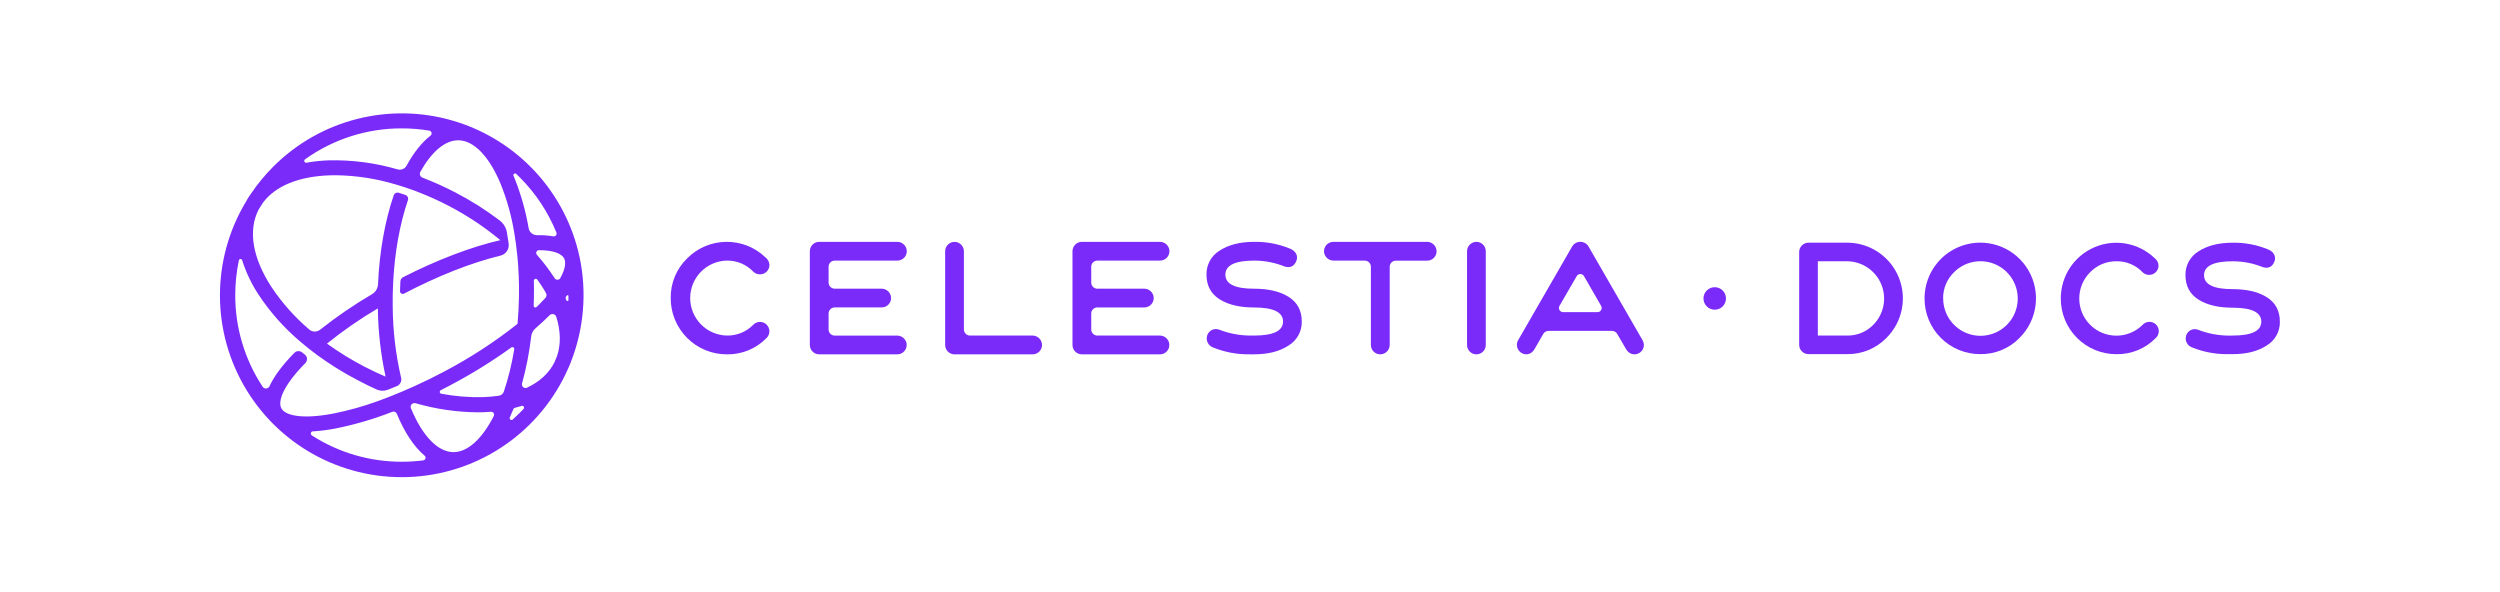
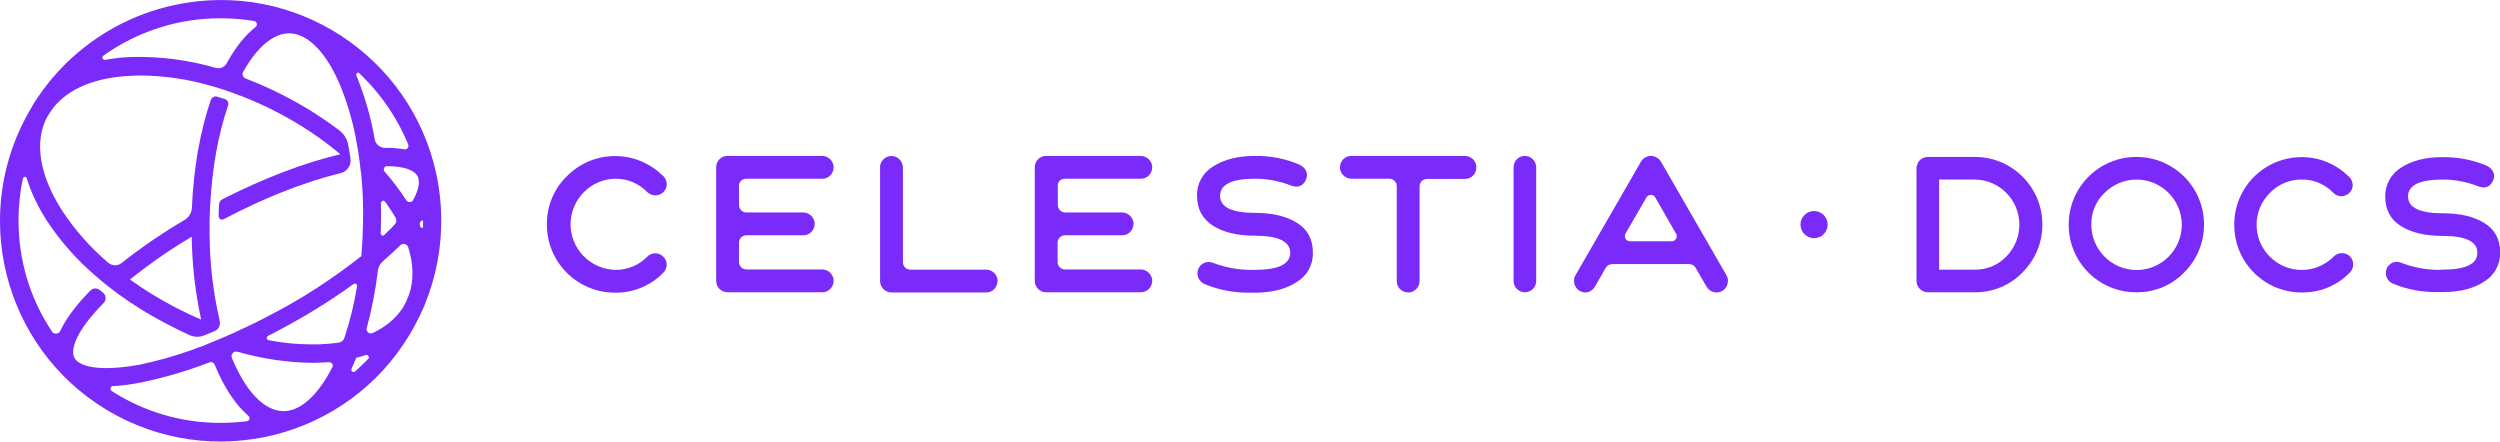
- <svg xmlns="http://www.w3.org/2000/svg" id="Layer_1" data-name="Layer 1" viewBox="0 0 1475.13 349">
-   <defs>
-     <style>.cls-1{fill:#7b2bf9;}</style>
-   </defs>
-   <path class="cls-1" d="M969.28,200.88l-32-55.5a5.61,5.61,0,0,0-9.59,0l-32,55.5a4.91,4.91,0,0,0-.63,2.19,5.62,5.62,0,0,0,5.37,6c2.19,0,3.9-1.05,5.22-3.41l4.94-8.6a3.65,3.65,0,0,1,3.15-1.82h37.38a3.62,3.62,0,0,1,3.14,1.82l5,8.6c1.25,2.23,2.93,3.34,5,3.41a5.57,5.57,0,0,0,5.73-5.53A6.24,6.24,0,0,0,969.28,200.88ZM942.6,184.19H922.31a2.48,2.48,0,0,1-2.14-3.71l10.18-17.56a2.47,2.47,0,0,1,4.28,0l10.11,17.56A2.47,2.47,0,0,1,942.6,184.19ZM342,151.8A107.25,107.25,0,0,0,161.29,98.28a109.17,109.17,0,0,0-13.13,15.89,39.08,39.08,0,0,0-3,4.78A107.26,107.26,0,1,0,335.3,217.3a38.1,38.1,0,0,0,1.69-4.08,108.09,108.09,0,0,0,5.08-61.14Zm-37.2-49c.62.59,1.23,1.18,1.84,1.79a98.42,98.42,0,0,1,21.66,32.61,1.66,1.66,0,0,1-1.84,2.26,49.08,49.08,0,0,0-9.52-.68,5,5,0,0,1-5-4.07,144.9,144.9,0,0,0-8.23-29.27c-.2-.49-.41-1-.61-1.46A1,1,0,0,1,304.81,102.77ZM315,165.68a1.14,1.14,0,0,1,2.07-.69c.81,1.12,1.58,2.26,2.32,3.39,1,1.52,1.91,3,2.76,4.52a2.48,2.48,0,0,1-.32,2.89c-1.15,1.27-2.4,2.57-3.75,3.92l-1.51,1.48a1,1,0,0,1-1.67-.74c.07-1.61.11-3.23.14-4.86C315.11,172.26,315.1,169,315,165.68ZM180,94a97.6,97.6,0,0,1,57.09-18.25,98.8,98.8,0,0,1,16.19,1.33,1.65,1.65,0,0,1,.76,2.93c-5.14,4-9.91,10-14.13,17.71a4.6,4.6,0,0,1-5.29,2.23,133.72,133.72,0,0,0-40.48-5.35A91.88,91.88,0,0,0,180.85,96,1.11,1.11,0,0,1,180,94ZM166,240.9c-2.07-3.9.61-12.94,14.18-26.67h0a3.39,3.39,0,0,0-.3-5l-1.62-1.29a3.39,3.39,0,0,0-4.54.23l-.53.53c-6.78,7-11.53,13.42-14.19,19.22a2.32,2.32,0,0,1-4,.31,97.65,97.65,0,0,1-16.19-54.1,99.17,99.17,0,0,1,2.14-20.52,1,1,0,0,1,1.93-.09,81.77,81.77,0,0,0,9.95,20.75,130.33,130.33,0,0,0,24,27h0c3.29,2.86,6.77,5.62,10.4,8.28A183.53,183.53,0,0,0,211,224.29c3.77,2,7.45,3.83,11.21,5.53a8.52,8.52,0,0,0,6.61.17c1.77-.69,3.56-1.42,5.35-2.16a4.28,4.28,0,0,0,2.5-5c-.07-.26-.12-.47-.15-.59a191.34,191.34,0,0,1-4.8-41.18h0c0-.18,0-.35,0-.53,0-.8,0-1.61,0-2.41,0-.26,0-.69,0-1v-.3h0c0-.92,0-1.84,0-2.76q.08-3.8.27-7.51h0c.91-17.73,3.92-34.39,8.7-48.41a2.47,2.47,0,0,0-1.55-3.14c-1.26-.44-2.52-.85-3.79-1.24a2.46,2.46,0,0,0-3.07,1.55c-5.18,15.22-8.38,33.28-9.23,52.39a7.21,7.21,0,0,1-3.52,5.87,269.64,269.64,0,0,0-30.69,21,5,5,0,0,1-6.35-.13,121.17,121.17,0,0,1-22.3-25.07c-11.25-17.28-13.93-33.56-7.53-45.83l.05-.08c.82-1.36,1.66-2.69,2.55-4,7.35-9.73,21-15.37,39.19-16,1.14,0,2.3-.06,3.47-.06a128.44,128.44,0,0,1,35.23,5.34h0l.8.24.61.17h0c2.81.84,5.63,1.76,8.45,2.78h0l.2.07,2.2.81.69.27.66.25h0a179.39,179.39,0,0,1,17.72,8,169.54,169.54,0,0,1,30.73,20.37C278,145.67,258,153.29,237.85,163.55a3,3,0,0,0-1.6,2.45c-.07,1.25-.16,3.76-.23,5.75a1.64,1.64,0,0,0,2.39,1.5h0c19.93-10.46,39.83-18.29,56.91-22.42a6.39,6.39,0,0,0,4.82-7.1q-.48-3.41-1.06-6.71a11.22,11.22,0,0,0-4.24-6.93,181.47,181.47,0,0,0-26.26-16.59,183.91,183.91,0,0,0-19.29-8.67,2.43,2.43,0,0,1-1.25-3.46c6.66-11.92,14.59-18.6,22.31-18.6h.24c9.11.16,18.19,9.65,24.92,26A136.28,136.28,0,0,1,303.38,137l0,0q1.15,6.65,1.85,13.72l-.12.07.16.16a213.47,213.47,0,0,1,.94,24.49c-.1,5.3-.38,10.53-.84,15.64a276.76,276.76,0,0,1-43.82,28.43c-5.44,2.89-10.88,5.57-16.27,8l-.25.12-1.24.56h0c-4.46,2-8.89,3.89-13.24,5.6h0l-.74.28-.92.36-2.18.83-.6.22c-.88.33-1.75.65-2.63,1l-.32.12h0a182.93,182.93,0,0,1-26.3,7.39C177.28,247.74,168.07,244.86,166,240.9Zm26.95-38.17a256.37,256.37,0,0,1,30-20.77,201.13,201.13,0,0,0,4.57,40.28q-6.19-2.64-12.34-5.82A175.64,175.64,0,0,1,192.92,202.73Zm56.87,68.91a100.63,100.63,0,0,1-12.68.81A97.67,97.67,0,0,1,184,256.92a1.32,1.32,0,0,1,.66-2.43l.74,0a104.94,104.94,0,0,0,13.1-1.76,200.47,200.47,0,0,0,33-9.74,2.07,2.07,0,0,1,2.65,1.16v0c4.55,11.07,10.15,19.44,16.43,24.76A1.57,1.57,0,0,1,249.79,271.64Zm41.58-26.26c-7,13.8-15.67,21.56-24.05,21.4-9.11-.16-18.19-9.65-24.92-26v0a2.08,2.08,0,0,1,1.1-2.68l.21-.09a2,2,0,0,1,1.4-.1,136.62,136.62,0,0,0,36.6,5.38c1.26,0,2.51,0,3.76-.07q2.18-.08,4.29-.24A1.68,1.68,0,0,1,291.37,245.38Zm3-11.88a86,86,0,0,1-9.25.81,114.57,114.57,0,0,1-24.77-2,1.11,1.11,0,0,1-.3-2.08c1.87-.94,3.73-1.91,5.6-2.9a303.8,303.8,0,0,0,36-22.3,1.1,1.1,0,0,1,1.74,1.08,159.38,159.38,0,0,1-6.11,24.92A3.66,3.66,0,0,1,294.4,233.5Zm14.51,7.8c-.74.79-1.49,1.57-2.26,2.34q-2,2-4.12,3.89a1.1,1.1,0,0,1-1.72-1.28c.14-.3.29-.61.43-.92q.88-2,1.71-4a1.12,1.12,0,0,1,.74-.65q2.1-.52,4.08-1.17A1.09,1.09,0,0,1,308.91,241.3Zm19.77-31.2c-.48,1.2-1,2.4-1.49,3.58l-.24.49c-3.24,6.24-8.68,11.16-16,14.58a2.11,2.11,0,0,1-2.93-2.46,187.54,187.54,0,0,0,5.43-27.84,7.36,7.36,0,0,1,2.52-4.72c3-2.59,5.78-5.18,8.35-7.74l0,0a2.36,2.36,0,0,1,3.93,1C330.86,195.39,331,203.25,328.68,210.1Zm2-46.08a2,2,0,0,1-3.43.11c-.13-.19-.25-.39-.38-.59a116.84,116.84,0,0,0-10.08-13.22,1.63,1.63,0,0,1,1.23-2.71h0c8.81,0,13.43,2.17,14.84,4.83C334,154.66,333.68,158.55,330.65,164Zm4.76,13a.62.62,0,0,1-1.19.23l-.34-.79A1.46,1.46,0,0,1,334,175c.07-.08.2-.26.36-.47.43-.56,1.05-.48,1.05.15C335.45,175.48,335.43,176.18,335.41,177Zm312.07-23.25h37a5.55,5.55,0,0,0,5.49-6.21,5.63,5.63,0,0,0-5.64-4.86H638.35a5.55,5.55,0,0,0-5.53,5.54v55.31a5.55,5.55,0,0,0,5.53,5.53h46.1a5.54,5.54,0,0,0,5.49-6.2A5.63,5.63,0,0,0,684.3,198H647.48a3.59,3.59,0,0,1-3.59-3.59V185a3.58,3.58,0,0,1,3.59-3.59h27.75a5.55,5.55,0,0,0,5.49-6.21,5.63,5.63,0,0,0-5.64-4.86h-27.6a3.59,3.59,0,0,1-3.59-3.59v-9.41A3.59,3.59,0,0,1,647.48,153.77Zm113,21.48c-5.07-3.23-11.89-4.89-20.47-4.89-11.34,0-17-2.76-17-8.3s5.71-8.29,17-8.29a47.74,47.74,0,0,1,18,3.5c3.32,1,5.63-.18,6.92-3.41,1.1-2.86-.37-5.62-3.41-7A53.32,53.32,0,0,0,740,142.7c-8.39,0-15.12,1.76-20.37,5.17a16.19,16.19,0,0,0-7.74,14.19c0,6.37,2.58,11.25,7.65,14.48s11.89,4.89,20.46,4.89c11.34,0,17.06,2.76,17.06,8.29S751.35,198,740,198h-2.76a51.41,51.41,0,0,1-17.89-3.5,5.38,5.38,0,0,0-7,3.32,5.65,5.65,0,0,0,3.41,7.19,54.8,54.8,0,0,0,21.48,4.05H740c8.39,0,15.12-1.75,20.29-5.16a16.09,16.09,0,0,0,7.83-14.2C768.13,183.36,765.55,178.47,760.48,175.25ZM871.16,142.7a5.55,5.55,0,0,0-5.53,5.54v55.31a5.53,5.53,0,0,0,11.06,0V148.24A5.55,5.55,0,0,0,871.16,142.7Zm-29.23,0H786.76a5.55,5.55,0,0,0-5.49,6.21,5.64,5.64,0,0,0,5.64,4.86h18.37a3.61,3.61,0,0,1,3.61,3.6v46.18a5.54,5.54,0,0,0,6.2,5.49A5.62,5.62,0,0,0,820,203.4v-46a3.6,3.6,0,0,1,3.6-3.6h18.53a5.55,5.55,0,0,0,5.49-6.21A5.64,5.64,0,0,0,841.93,142.7ZM609.17,198H572.36a3.61,3.61,0,0,1-3.61-3.61v-46a5.63,5.63,0,0,0-4.86-5.64,5.54,5.54,0,0,0-6.2,5.5v55.31a5.55,5.55,0,0,0,5.53,5.53h46.1a5.54,5.54,0,0,0,5.49-6.2A5.63,5.63,0,0,0,609.17,198ZM428.91,153.77a21,21,0,0,1,15.58,6.54,5.49,5.49,0,0,0,4,1.57,5.55,5.55,0,0,0,5.53-5.53,5.9,5.9,0,0,0-2.3-4.43,32.94,32.94,0,0,0-46.28.56,31.91,31.91,0,0,0-9.68,23.41,33.05,33.05,0,0,0,33.18,33.19,31.92,31.92,0,0,0,23.42-9.68,5.54,5.54,0,0,0-7.84-7.83A21.15,21.15,0,0,1,428.91,198a22.13,22.13,0,0,1,0-44.25Zm63.61,0h37a5.55,5.55,0,0,0,5.49-6.21,5.64,5.64,0,0,0-5.64-4.86h-46a5.55,5.55,0,0,0-5.53,5.54v55.31a5.55,5.55,0,0,0,5.53,5.53h46.1a5.54,5.54,0,0,0,5.49-6.2,5.63,5.63,0,0,0-5.64-4.86H492.52a3.61,3.61,0,0,1-3.61-3.6V185a3.61,3.61,0,0,1,3.61-3.6h27.74a5.55,5.55,0,0,0,5.49-6.21,5.64,5.64,0,0,0-5.64-4.86H492.52a3.61,3.61,0,0,1-3.61-3.6v-9.39A3.61,3.61,0,0,1,492.52,153.77Z" />
-   <circle class="cls-1" cx="1011.78" cy="176.1" r="6.64" />
-   <path class="cls-1" d="M1061.61,148.68a5.49,5.49,0,0,1,5.48-5.48h23.38a32.87,32.87,0,0,1,22.65,56.16,31.64,31.64,0,0,1-23.2,9.59h-22.83a5.49,5.49,0,0,1-5.48-5.48Zm11,5.48V198h17.35a21,21,0,0,0,15.43-6.39,22,22,0,0,0-15.43-37.44Z" />
-   <path class="cls-1" d="M1135.58,176.08a32.88,32.88,0,1,1,56.07,23.28,31.63,31.63,0,0,1-23.2,9.59,32.74,32.74,0,0,1-32.87-32.87Zm11,0a22,22,0,1,0,6.39-15.44A21.17,21.17,0,0,0,1146.54,176.08Z" />
-   <path class="cls-1" d="M1271.37,152.33a5.81,5.81,0,0,1,2.28,4.38,5.49,5.49,0,0,1-5.48,5.48,5.4,5.4,0,0,1-3.92-1.55,20.77,20.77,0,0,0-15.44-6.48,21.24,21.24,0,0,0-15.52,6.48,21.89,21.89,0,0,0,31,31,5.49,5.49,0,1,1,7.76,7.76,31.63,31.63,0,0,1-23.2,9.59,32.73,32.73,0,0,1-32.87-32.87,32.75,32.75,0,0,1,55.43-23.75Z" />
-   <path class="cls-1" d="M1317.39,198c11.23,0,16.9-2.74,16.9-8.22s-5.67-8.22-16.9-8.22c-8.49,0-15.25-1.64-20.27-4.84s-7.58-8-7.58-14.33a16,16,0,0,1,7.67-14.07c5.2-3.38,11.87-5.11,20.18-5.11a52.63,52.63,0,0,1,21.28,4.11c3,1.37,4.47,4.11,3.38,6.94-1.28,3.2-3.56,4.38-6.85,3.38a47.08,47.08,0,0,0-17.81-3.47c-11.23,0-16.89,2.74-16.89,8.22s5.66,8.22,16.89,8.22c8.49,0,15.25,1.64,20.27,4.84s7.58,8,7.58,14.33a15.93,15.93,0,0,1-7.76,14.07c-5.11,3.38-11.78,5.11-20.09,5.11h-2.74a54.22,54.22,0,0,1-21.28-4,5.6,5.6,0,0,1-3.38-7.12,5.35,5.35,0,0,1,6.94-3.29,50.68,50.68,0,0,0,17.72,3.47Z" />
+ <svg xmlns="http://www.w3.org/2000/svg" version="1.1" id="Layer_1" x="0px" y="0px" viewBox="0 0 1215.5 214.7" style="enable-background:new 0 0 1215.5 214.7;" xml:space="preserve">
+   <style type="text/css">
+ 	.st0{fill:#7B2BF9;}
+ </style>
+   <g>
+     <path class="st0" d="M839.5,134l-32-55.5c-1.6-2.6-5.1-3.5-7.7-1.9c-0.8,0.5-1.4,1.1-1.9,1.9l-32,55.5c-0.4,0.7-0.6,1.4-0.6,2.2   c-0.2,3.1,2.1,5.8,5.2,6c0,0,0.1,0,0.1,0c2.2,0,3.9-1.1,5.2-3.4l4.9-8.6c0.7-1.1,1.9-1.8,3.2-1.8h37.4c1.3,0,2.5,0.7,3.1,1.8l5,8.6   c1.2,2.2,2.9,3.3,5,3.4c3.1,0.1,5.6-2.3,5.7-5.4c0,0,0-0.1,0-0.1C840.2,135.7,839.9,134.8,839.5,134z M812.8,117.3h-20.3   c-1.4,0-2.5-1.1-2.5-2.5c0-0.4,0.1-0.8,0.3-1.2l10.2-17.6c0.7-1.2,2.2-1.6,3.4-0.9c0.4,0.2,0.7,0.5,0.9,0.9l10.1,17.6   c0.7,1.2,0.3,2.7-0.9,3.4C813.7,117.2,813.3,117.3,812.8,117.3z M212.2,84.9C199.9,27,142.9-10,85,2.4c-20.3,4.3-38.8,14.4-53.5,29   c-4.9,4.9-9.3,10.2-13.1,15.9c-1.1,1.5-2.1,3.1-3,4.8c-30.6,50.7-14.2,116.7,36.5,147.2s116.7,14.2,147.2-36.5   c2.4-4,4.5-8.1,6.4-12.3c0.6-1.3,1.2-2.7,1.7-4.1c7.6-19.5,9.3-40.7,5.1-61.1L212.2,84.9z M175,35.9c0.6,0.6,1.2,1.2,1.8,1.8   c9.3,9.3,16.7,20.4,21.7,32.6c0.3,0.8-0.1,1.8-0.9,2.2c-0.3,0.1-0.6,0.2-0.9,0.1c-3.1-0.5-6.3-0.8-9.5-0.7c-2.4,0-4.5-1.7-5-4.1   c-1.7-10-4.5-19.8-8.2-29.3c-0.2-0.5-0.4-1-0.6-1.5c-0.3-0.5-0.2-1.1,0.2-1.5S174.7,35.4,175,35.9L175,35.9z M185.2,98.8   c0-0.6,0.5-1.2,1.1-1.2c0.4,0,0.7,0.2,1,0.5c0.8,1.1,1.6,2.3,2.3,3.4c1,1.5,1.9,3,2.8,4.5c0.5,0.9,0.4,2.1-0.3,2.9   c-1.1,1.3-2.4,2.6-3.8,3.9l-1.5,1.5c-0.4,0.4-1,0.3-1.4-0.1c-0.2-0.2-0.3-0.4-0.3-0.7c0.1-1.6,0.1-3.2,0.1-4.9   C185.3,105.4,185.3,102.1,185.2,98.8z M50.2,27.1C66.9,15.2,86.9,8.8,107.3,8.9c5.4,0,10.8,0.4,16.2,1.3c0.9,0.1,1.5,1,1.4,1.9   c-0.1,0.4-0.3,0.8-0.6,1c-5.1,4-9.9,10-14.1,17.7c-1,1.9-3.2,2.8-5.3,2.2c-13.1-3.8-26.8-5.6-40.5-5.3c-4.5,0.1-8.9,0.6-13.3,1.4   c-0.6,0.1-1.2-0.3-1.3-0.9C49.7,27.8,49.9,27.4,50.2,27.1z M36.2,174c-2.1-3.9,0.6-12.9,14.2-26.7l0,0c1.3-1.3,1.3-3.5-0.1-4.8   c-0.1-0.1-0.2-0.1-0.2-0.2l-1.6-1.3c-1.3-1.1-3.3-1-4.5,0.2l-0.5,0.5c-6.8,7-11.5,13.4-14.2,19.2c-0.6,1.2-1.9,1.6-3.1,1.1   c-0.4-0.2-0.7-0.4-0.9-0.8C14.6,145.3,9,126.5,9,107.3c0-6.9,0.7-13.8,2.1-20.5c0.1-0.5,0.7-0.9,1.2-0.8c0.3,0.1,0.6,0.3,0.7,0.7   c2.3,7.4,5.7,14.3,9.9,20.8c6.7,10.1,14.8,19.2,24,27l0,0c3.3,2.9,6.8,5.6,10.4,8.3c7.5,5.5,15.5,10.4,23.8,14.7   c3.8,2,7.4,3.8,11.2,5.5c2.1,0.9,4.5,1,6.6,0.2c1.8-0.7,3.6-1.4,5.4-2.2c2-0.8,3-2.9,2.5-5c-0.1-0.3-0.1-0.5-0.1-0.6   c-3.1-13.5-4.7-27.3-4.8-41.2l0,0c0-0.2,0-0.4,0-0.5c0-0.8,0-1.6,0-2.4c0-0.3,0-0.7,0-1V110l0,0c0-0.9,0-1.8,0-2.8   c0.1-2.5,0.1-5,0.3-7.5l0,0c0.9-17.7,3.9-34.4,8.7-48.4c0.4-1.3-0.2-2.7-1.5-3.1c0,0,0,0,0,0c-1.3-0.4-2.5-0.8-3.8-1.2   c-1.3-0.4-2.6,0.3-3.1,1.6c-5.2,15.2-8.4,33.3-9.2,52.4c-0.1,2.4-1.4,4.6-3.5,5.9c-10.7,6.3-21,13.3-30.7,21   c-1.9,1.5-4.5,1.4-6.4-0.1c-8.6-7.3-16.1-15.7-22.3-25.1c-11.2-17.3-13.9-33.6-7.5-45.8l0.1-0.1c0.8-1.4,1.7-2.7,2.6-4   c7.4-9.7,21-15.4,39.2-16c1.1,0,2.3-0.1,3.5-0.1c11.9,0.1,23.8,1.9,35.2,5.3l0,0l0.8,0.2l0.6,0.2l0,0c2.8,0.8,5.6,1.8,8.4,2.8l0,0   l0.2,0.1l2.2,0.8l0.7,0.3l0.7,0.2l0,0c6,2.3,12,5,17.7,8c11,5.7,21.3,12.5,30.7,20.4c-17.2,4-37.2,11.6-57.4,21.9   c-0.9,0.5-1.5,1.4-1.6,2.4c-0.1,1.2-0.2,3.8-0.2,5.8c0,0.9,0.7,1.7,1.6,1.7c0.3,0,0.5-0.1,0.8-0.2l0,0   c19.9-10.5,39.8-18.3,56.9-22.4c3.2-0.8,5.3-3.8,4.8-7.1c-0.3-2.3-0.7-4.5-1.1-6.7c-0.5-2.8-2-5.2-4.2-6.9   c-8.3-6.3-17-11.8-26.3-16.6c-6.3-3.3-12.7-6.2-19.3-8.7c-1.3-0.5-1.9-1.9-1.4-3.1c0-0.1,0.1-0.2,0.2-0.3   c6.7-11.9,14.6-18.6,22.3-18.6h0.2c9.1,0.2,18.2,9.7,24.9,26c3.6,9.1,6.3,18.6,7.9,28.2l0,0c0.8,4.4,1.4,9,1.9,13.7l-0.1,0.1   l0.2,0.2c0.8,8.1,1.1,16.3,0.9,24.5c-0.1,5.3-0.4,10.5-0.8,15.6c-13.7,10.8-28.3,20.4-43.8,28.4c-5.4,2.9-10.9,5.6-16.3,8l-0.2,0.1   l-1.2,0.6l0,0c-4.5,2-8.9,3.9-13.2,5.6l0,0l-0.7,0.3l-0.9,0.4l-2.2,0.8l-0.6,0.2c-0.9,0.3-1.8,0.6-2.6,1l-0.3,0.1l0,0   c-8.6,3.1-17.4,5.6-26.3,7.4C47.5,180.9,38.3,178,36.2,174z M63.2,135.9c9.5-7.6,19.5-14.6,30-20.8c0.2,13.5,1.7,27,4.6,40.3   c-4.1-1.8-8.2-3.7-12.3-5.8C77.7,145.5,70.2,141,63.2,135.9L63.2,135.9z M120.1,204.8c-4.2,0.5-8.4,0.8-12.7,0.8   c-18.8,0.1-37.3-5.3-53.1-15.5c-0.6-0.4-0.8-1.2-0.4-1.8c0.2-0.4,0.6-0.6,1.1-0.6h0.7c4.4-0.3,8.8-0.9,13.1-1.8   c11.3-2.3,22.3-5.6,33-9.7c1.1-0.4,2.2,0.1,2.6,1.2l0,0c4.6,11.1,10.1,19.4,16.4,24.8c0.7,0.6,0.7,1.6,0.1,2.2   C120.7,204.5,120.4,204.7,120.1,204.8L120.1,204.8z M161.6,178.5c-7,13.8-15.7,21.6-24,21.4c-9.1-0.2-18.2-9.6-24.9-26l0,0   c-0.4-1,0.1-2.2,1.1-2.7l0.2-0.1c0.4-0.2,0.9-0.2,1.4-0.1c11.9,3.4,24.2,5.3,36.6,5.4c1.3,0,2.5,0,3.8-0.1c1.5-0.1,2.9-0.1,4.3-0.2   c0.9,0,1.7,0.7,1.7,1.6C161.8,178,161.7,178.3,161.6,178.5L161.6,178.5z M164.6,166.6c-3.1,0.4-6.2,0.7-9.2,0.8   c-8.3,0.2-16.6-0.4-24.8-2c-0.6-0.1-1-0.7-0.9-1.3c0.1-0.3,0.3-0.6,0.6-0.8c1.9-0.9,3.7-1.9,5.6-2.9c12.5-6.6,24.5-14,36-22.3   c0.5-0.4,1.2-0.3,1.5,0.2c0.2,0.2,0.3,0.6,0.2,0.9c-1.4,8.5-3.4,16.8-6.1,24.9C167.1,165.5,166,166.4,164.6,166.6L164.6,166.6z    M179.1,174.4c-0.7,0.8-1.5,1.6-2.3,2.3c-1.3,1.3-2.7,2.6-4.1,3.9c-0.5,0.4-1.2,0.3-1.6-0.1c-0.3-0.3-0.3-0.8-0.2-1.2   c0.1-0.3,0.3-0.6,0.4-0.9c0.6-1.3,1.2-2.7,1.7-4c0.1-0.3,0.4-0.6,0.7-0.6c1.4-0.3,2.8-0.7,4.1-1.2c0.6-0.2,1.2,0.1,1.4,0.7   C179.5,173.7,179.4,174.1,179.1,174.4L179.1,174.4z M198.9,143.2c-0.5,1.2-1,2.4-1.5,3.6l-0.2,0.5c-3.2,6.2-8.7,11.2-16,14.6   c-1.1,0.5-2.3,0-2.8-1c-0.2-0.5-0.3-1-0.1-1.4c2.5-9.1,4.3-18.4,5.4-27.8c0.2-1.8,1.1-3.5,2.5-4.7c3-2.6,5.8-5.2,8.4-7.7l0,0   c0.9-0.9,2.4-0.9,3.3,0c0.3,0.3,0.5,0.6,0.6,1C201.1,128.5,201.2,136.4,198.9,143.2L198.9,143.2z M200.9,97.2   c-0.5,1-1.8,1.3-2.7,0.8c-0.3-0.2-0.5-0.4-0.7-0.7c-0.1-0.2-0.2-0.4-0.4-0.6c-3-4.6-6.4-9.1-10.1-13.2c-0.6-0.7-0.5-1.7,0.1-2.3   c0.3-0.3,0.7-0.4,1.1-0.4l0,0c8.8,0,13.4,2.2,14.8,4.8C204.2,87.8,203.9,91.7,200.9,97.2L200.9,97.2z M205.7,110.2   c0,0.3-0.3,0.6-0.6,0.6c-0.2,0-0.5-0.2-0.6-0.4l-0.3-0.8c-0.2-0.5-0.2-1,0.1-1.5c0.1-0.1,0.2-0.3,0.4-0.5c0.4-0.6,1-0.5,1,0.1   C205.7,108.6,205.7,109.3,205.7,110.2L205.7,110.2z M517.7,86.9h37c3.1,0,5.5-2.5,5.5-5.6c0-0.2,0-0.4,0-0.6   c-0.4-2.8-2.8-4.9-5.6-4.9h-46c-3.1,0-5.5,2.5-5.5,5.5v55.3c0,3,2.5,5.5,5.5,5.5h46.1c3.1,0,5.5-2.5,5.5-5.6c0-0.2,0-0.4,0-0.6   c-0.4-2.8-2.8-4.9-5.6-4.9h-36.8c-2,0-3.6-1.6-3.6-3.6c0,0,0,0,0,0v-9.4c0-2,1.6-3.6,3.6-3.6c0,0,0,0,0,0h27.8   c3.1,0,5.5-2.5,5.5-5.6c0-0.2,0-0.4,0-0.6c-0.4-2.8-2.8-4.9-5.6-4.9h-27.6c-2,0-3.6-1.6-3.6-3.6c0,0,0,0,0,0v-9.4   C514.1,88.5,515.7,86.9,517.7,86.9L517.7,86.9z M630.7,108.4c-5.1-3.2-11.9-4.9-20.5-4.9c-11.3,0-17-2.8-17-8.3s5.7-8.3,17-8.3   c6.2,0,12.3,1.2,18,3.5c3.3,1,5.6-0.2,6.9-3.4c1.1-2.9-0.4-5.6-3.4-7c-6.8-2.9-14.2-4.3-21.6-4.2c-8.4,0-15.1,1.8-20.4,5.2   c-4.9,3-7.9,8.4-7.7,14.2c0,6.4,2.6,11.2,7.7,14.5s11.9,4.9,20.5,4.9c11.3,0,17.1,2.8,17.1,8.3c0,5.5-5.7,8.3-17.1,8.3h-2.8   c-6.1-0.1-12.2-1.3-17.9-3.5c-2.8-1-5.9,0.4-6.9,3.1c0,0.1,0,0.1-0.1,0.2c-1,2.9,0.5,6.1,3.4,7.2c6.8,2.8,14.1,4.2,21.5,4.1h2.8   c8.4,0,15.1-1.8,20.3-5.2c5-3,8-8.4,7.8-14.2C638.4,116.5,635.8,111.6,630.7,108.4L630.7,108.4z M741.4,75.8   c-3.1,0-5.5,2.5-5.5,5.5v55.3c0,3.1,2.5,5.5,5.5,5.5c3.1,0,5.5-2.5,5.5-5.5V81.4C746.9,78.3,744.4,75.8,741.4,75.8z M712.2,75.8   H657c-3.1,0-5.5,2.5-5.5,5.6c0,0.2,0,0.4,0,0.6c0.4,2.8,2.8,4.9,5.6,4.9h18.4c2,0,3.6,1.6,3.6,3.6v46.2c0,3.1,2.5,5.5,5.6,5.5   c0.2,0,0.4,0,0.6,0c2.8-0.4,4.9-2.8,4.9-5.6v-46c0-2,1.6-3.6,3.6-3.6h18.5c3.1,0,5.5-2.5,5.5-5.6c0-0.2,0-0.4,0-0.6   C717.5,77.9,715,75.8,712.2,75.8z M479.4,131.1h-36.8c-2,0-3.6-1.6-3.6-3.6v-46c0-2.8-2.1-5.3-4.9-5.6c-3-0.4-5.8,1.8-6.2,4.8   c0,0.2,0,0.4,0,0.7v55.3c0,3,2.5,5.5,5.5,5.5h46.1c3.1,0,5.5-2.5,5.5-5.6c0-0.2,0-0.4,0-0.6C484.7,133.2,482.3,131.1,479.4,131.1z    M299.1,86.9c5.9-0.1,11.5,2.3,15.6,6.5c1.1,1,2.5,1.6,4,1.6c3,0,5.5-2.5,5.5-5.5c-0.1-1.7-0.9-3.4-2.3-4.4   c-13-12.5-33.6-12.3-46.3,0.6c-6.3,6.1-9.8,14.6-9.7,23.4c-0.1,18.3,14.7,33.1,32.9,33.2c0.1,0,0.2,0,0.3,0   c8.8,0.1,17.3-3.4,23.4-9.7c2.2-2.2,2.2-5.7,0-7.8c-2.2-2.2-5.7-2.2-7.8,0l0,0c-4.1,4.2-9.7,6.5-15.6,6.4   c-12.2-0.3-21.9-10.4-21.7-22.6C277.7,96.7,287.3,87.1,299.1,86.9L299.1,86.9z M362.8,86.9h37c3.1,0,5.5-2.5,5.5-5.6   c0-0.2,0-0.4,0-0.6c-0.4-2.8-2.8-4.9-5.6-4.9h-46c-3.1,0-5.5,2.5-5.5,5.5v55.3c0,3,2.5,5.5,5.5,5.5h46.1c3.1,0,5.5-2.5,5.5-5.6   c0-0.2,0-0.4,0-0.6c-0.4-2.8-2.8-4.9-5.6-4.9h-36.8c-2,0-3.6-1.6-3.6-3.6v-9.4c0-2,1.6-3.6,3.6-3.6h27.7c3.1,0,5.5-2.5,5.5-5.6   c0-0.2,0-0.4,0-0.6c-0.4-2.8-2.8-4.9-5.6-4.9h-27.6c-2,0-3.6-1.6-3.6-3.6v-9.4C359.2,88.5,360.8,86.9,362.8,86.9L362.8,86.9z" />
+     <circle class="st0" cx="882" cy="109.2" r="6.6" />
+     <path class="st0" d="M931.8,81.8c0-3,2.5-5.5,5.5-5.5h23.4c18.2,0.3,32.6,15.3,32.3,33.4c-0.1,8.6-3.6,16.7-9.7,22.8   c-6.1,6.3-14.5,9.7-23.2,9.6h-22.8c-3,0-5.5-2.5-5.5-5.5L931.8,81.8z M942.8,87.3v43.8h17.3c5.8,0.1,11.4-2.2,15.4-6.4   c8.5-8.7,8.4-22.6-0.2-31.1c-4.1-4-9.5-6.3-15.2-6.3L942.8,87.3z" />
+     <path class="st0" d="M1005.8,109.2c0-18.2,14.7-32.9,32.9-32.9c18.2,0,32.9,14.7,32.9,32.9c0,8.8-3.5,17.2-9.7,23.3   c-6.1,6.3-14.5,9.7-23.2,9.6c-18.1,0.1-32.8-14.5-32.9-32.6C1005.8,109.4,1005.8,109.3,1005.8,109.2z M1016.8,109.2   c0,12.2,9.8,22,21.9,22.1c12.2,0,22-9.8,22.1-21.9c0-12.2-9.8-22-21.9-22.1c-5.9,0-11.5,2.3-15.7,6.5   C1019,97.8,1016.7,103.4,1016.8,109.2L1016.8,109.2z" />
+     <path class="st0" d="M1141.6,85.5c1.4,1,2.2,2.7,2.3,4.4c0,3-2.5,5.5-5.5,5.5c-1.5,0-2.9-0.5-3.9-1.6c-4-4.2-9.6-6.6-15.4-6.5   c-5.8-0.1-11.5,2.3-15.5,6.5c-8.6,8.6-8.6,22.4,0,31s22.4,8.6,31,0c2.1-2.2,5.5-2.3,7.8-0.3c2.2,2.1,2.3,5.5,0.3,7.8   c-0.1,0.1-0.2,0.2-0.3,0.3c-6.1,6.3-14.5,9.7-23.2,9.6c-18.1,0.1-32.8-14.5-32.9-32.6c0-0.1,0-0.2,0-0.3   c-0.1-18.1,14.5-32.8,32.6-32.9C1127.3,76.3,1135.5,79.6,1141.6,85.5L1141.6,85.5z" />
+     <path class="st0" d="M1187.6,131.1c11.2,0,16.9-2.7,16.9-8.2c0-5.5-5.7-8.2-16.9-8.2c-8.5,0-15.2-1.6-20.3-4.8s-7.6-8-7.6-14.3   c-0.1-5.7,2.8-11.1,7.7-14.1c5.2-3.4,11.9-5.1,20.2-5.1c7.3-0.1,14.5,1.3,21.3,4.1c3,1.4,4.5,4.1,3.4,6.9c-1.3,3.2-3.6,4.4-6.8,3.4   c-5.7-2.3-11.7-3.5-17.8-3.5c-11.2,0-16.9,2.7-16.9,8.2s5.7,8.2,16.9,8.2c8.5,0,15.2,1.6,20.3,4.8s7.6,8,7.6,14.3   c0.1,5.7-2.8,11.1-7.8,14.1c-5.1,3.4-11.8,5.1-20.1,5.1h-2.7c-7.3,0.1-14.5-1.2-21.3-4c-2.9-1-4.4-4.2-3.4-7.1c1-2.8,4-4.3,6.8-3.3   c0.1,0,0.1,0,0.2,0.1c5.7,2.2,11.7,3.4,17.7,3.5L1187.6,131.1z" />
+   </g>
</svg>
